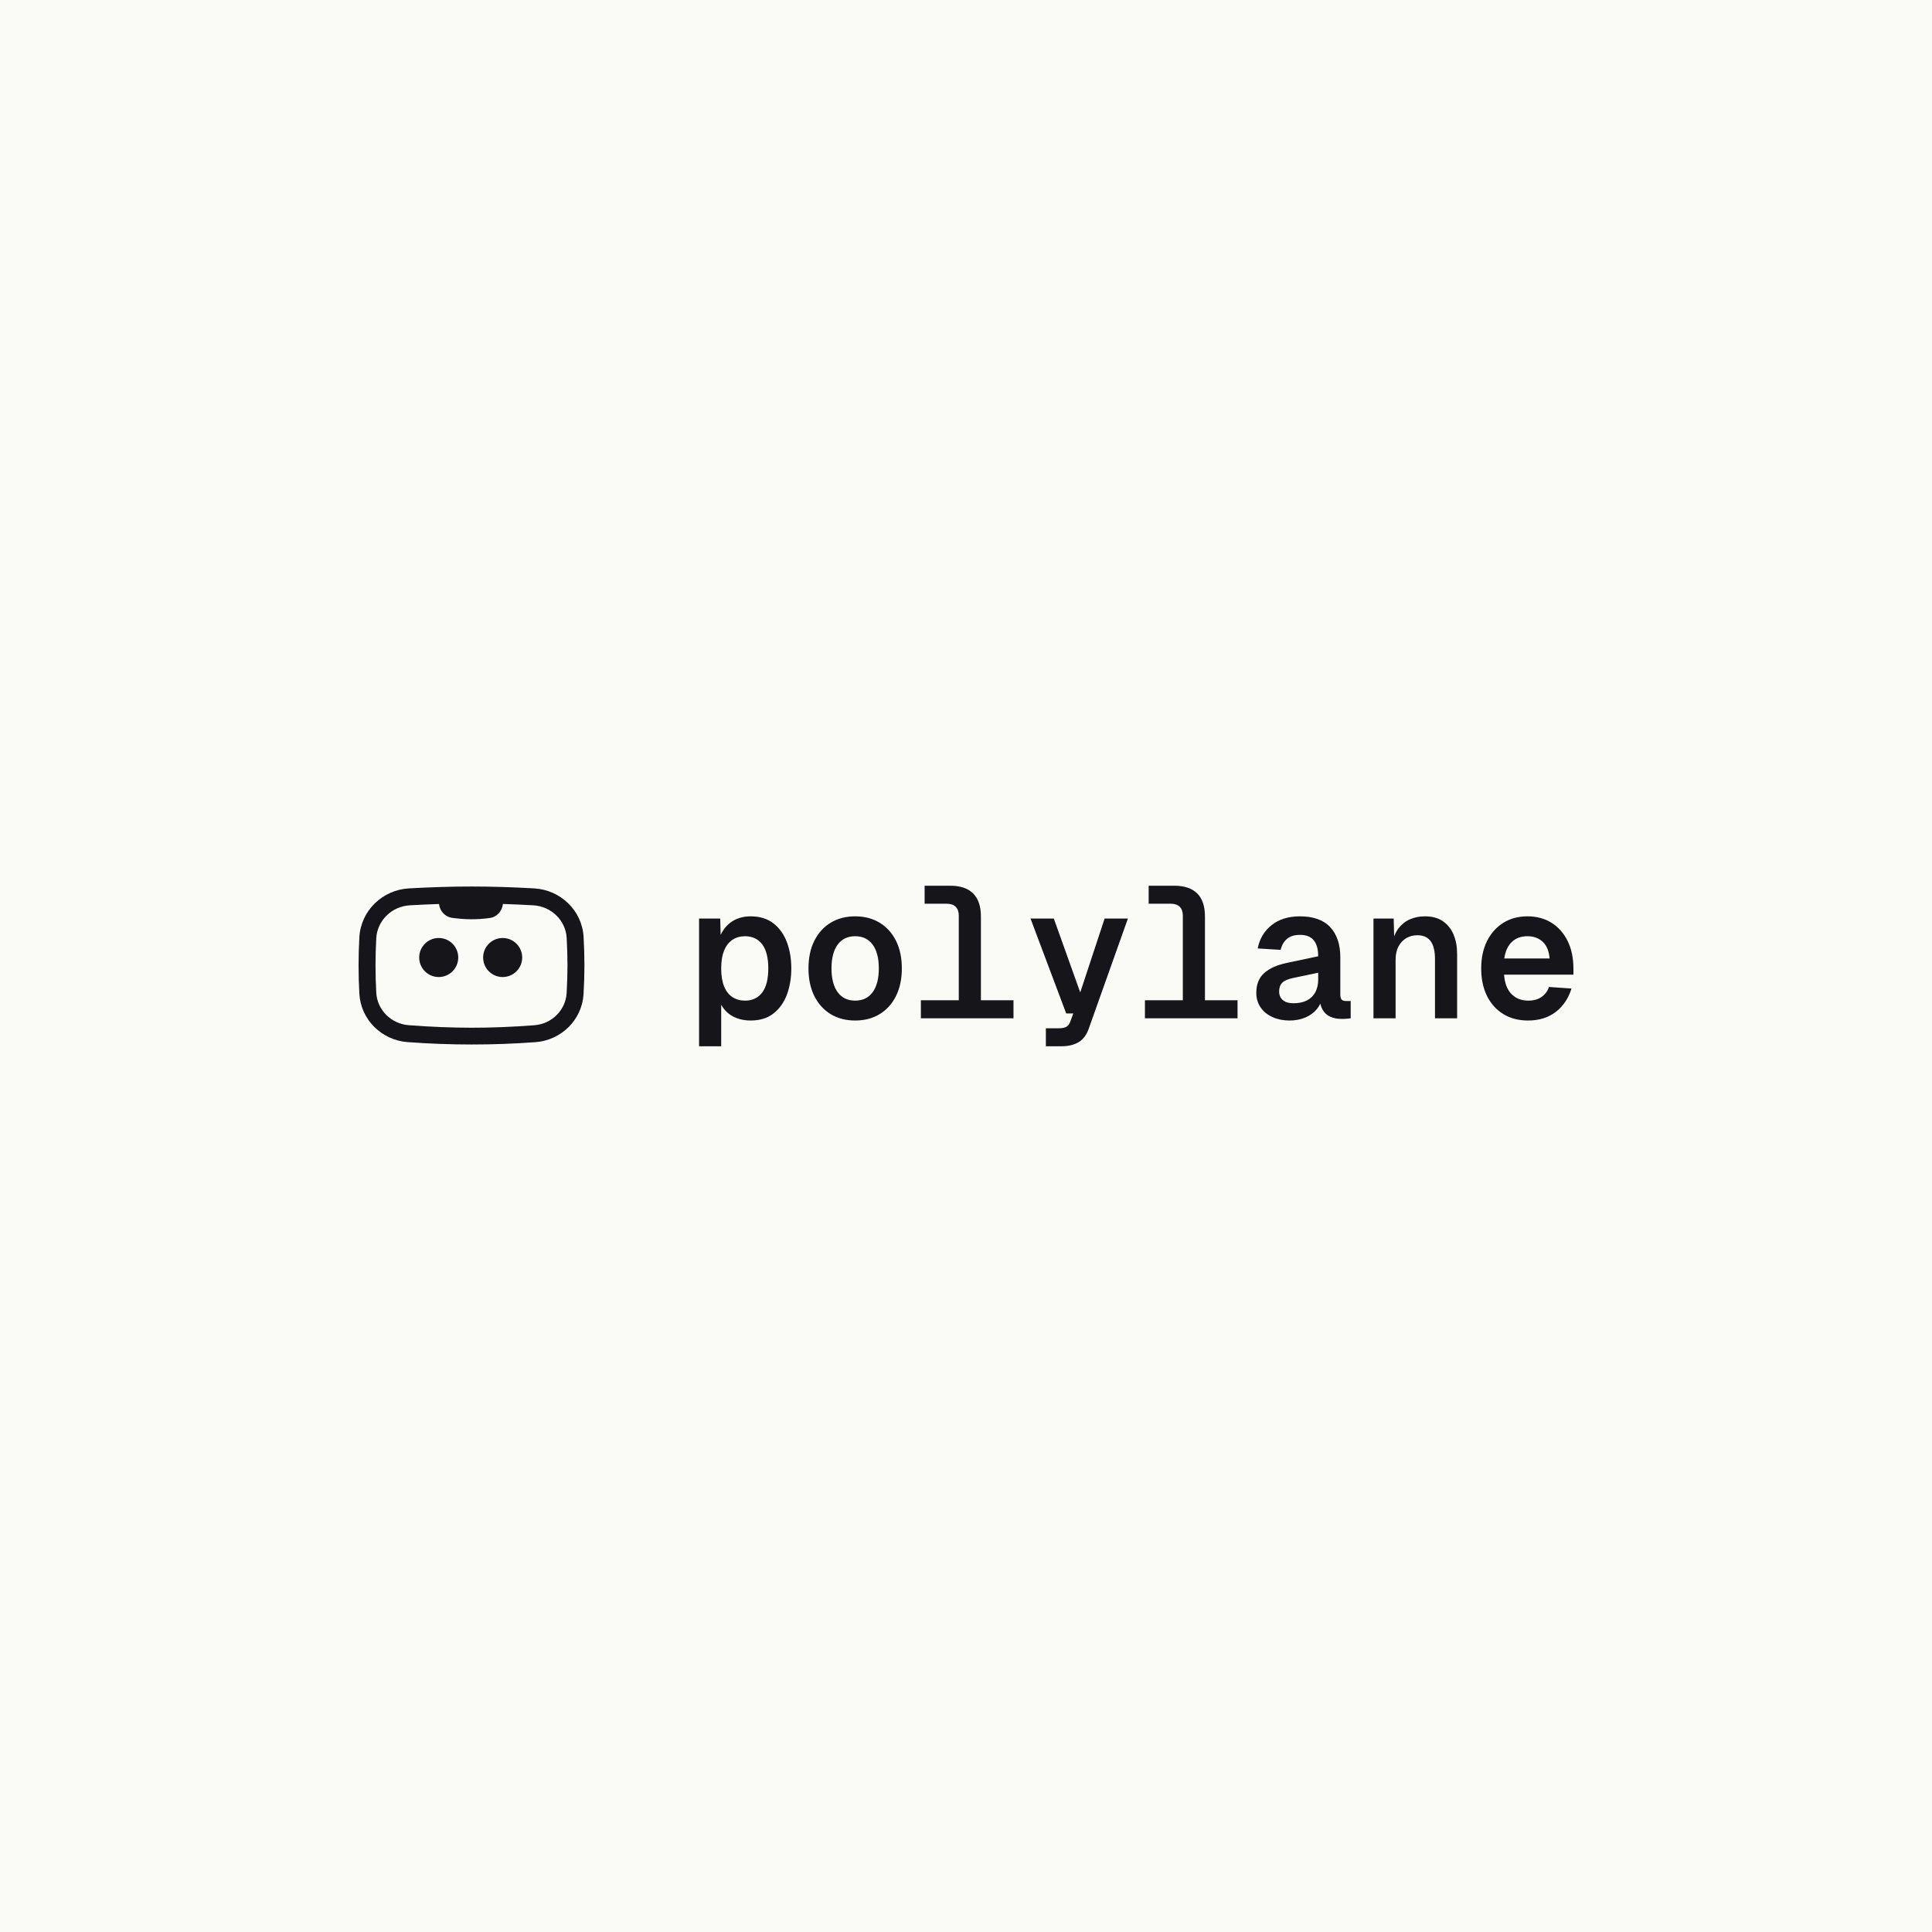
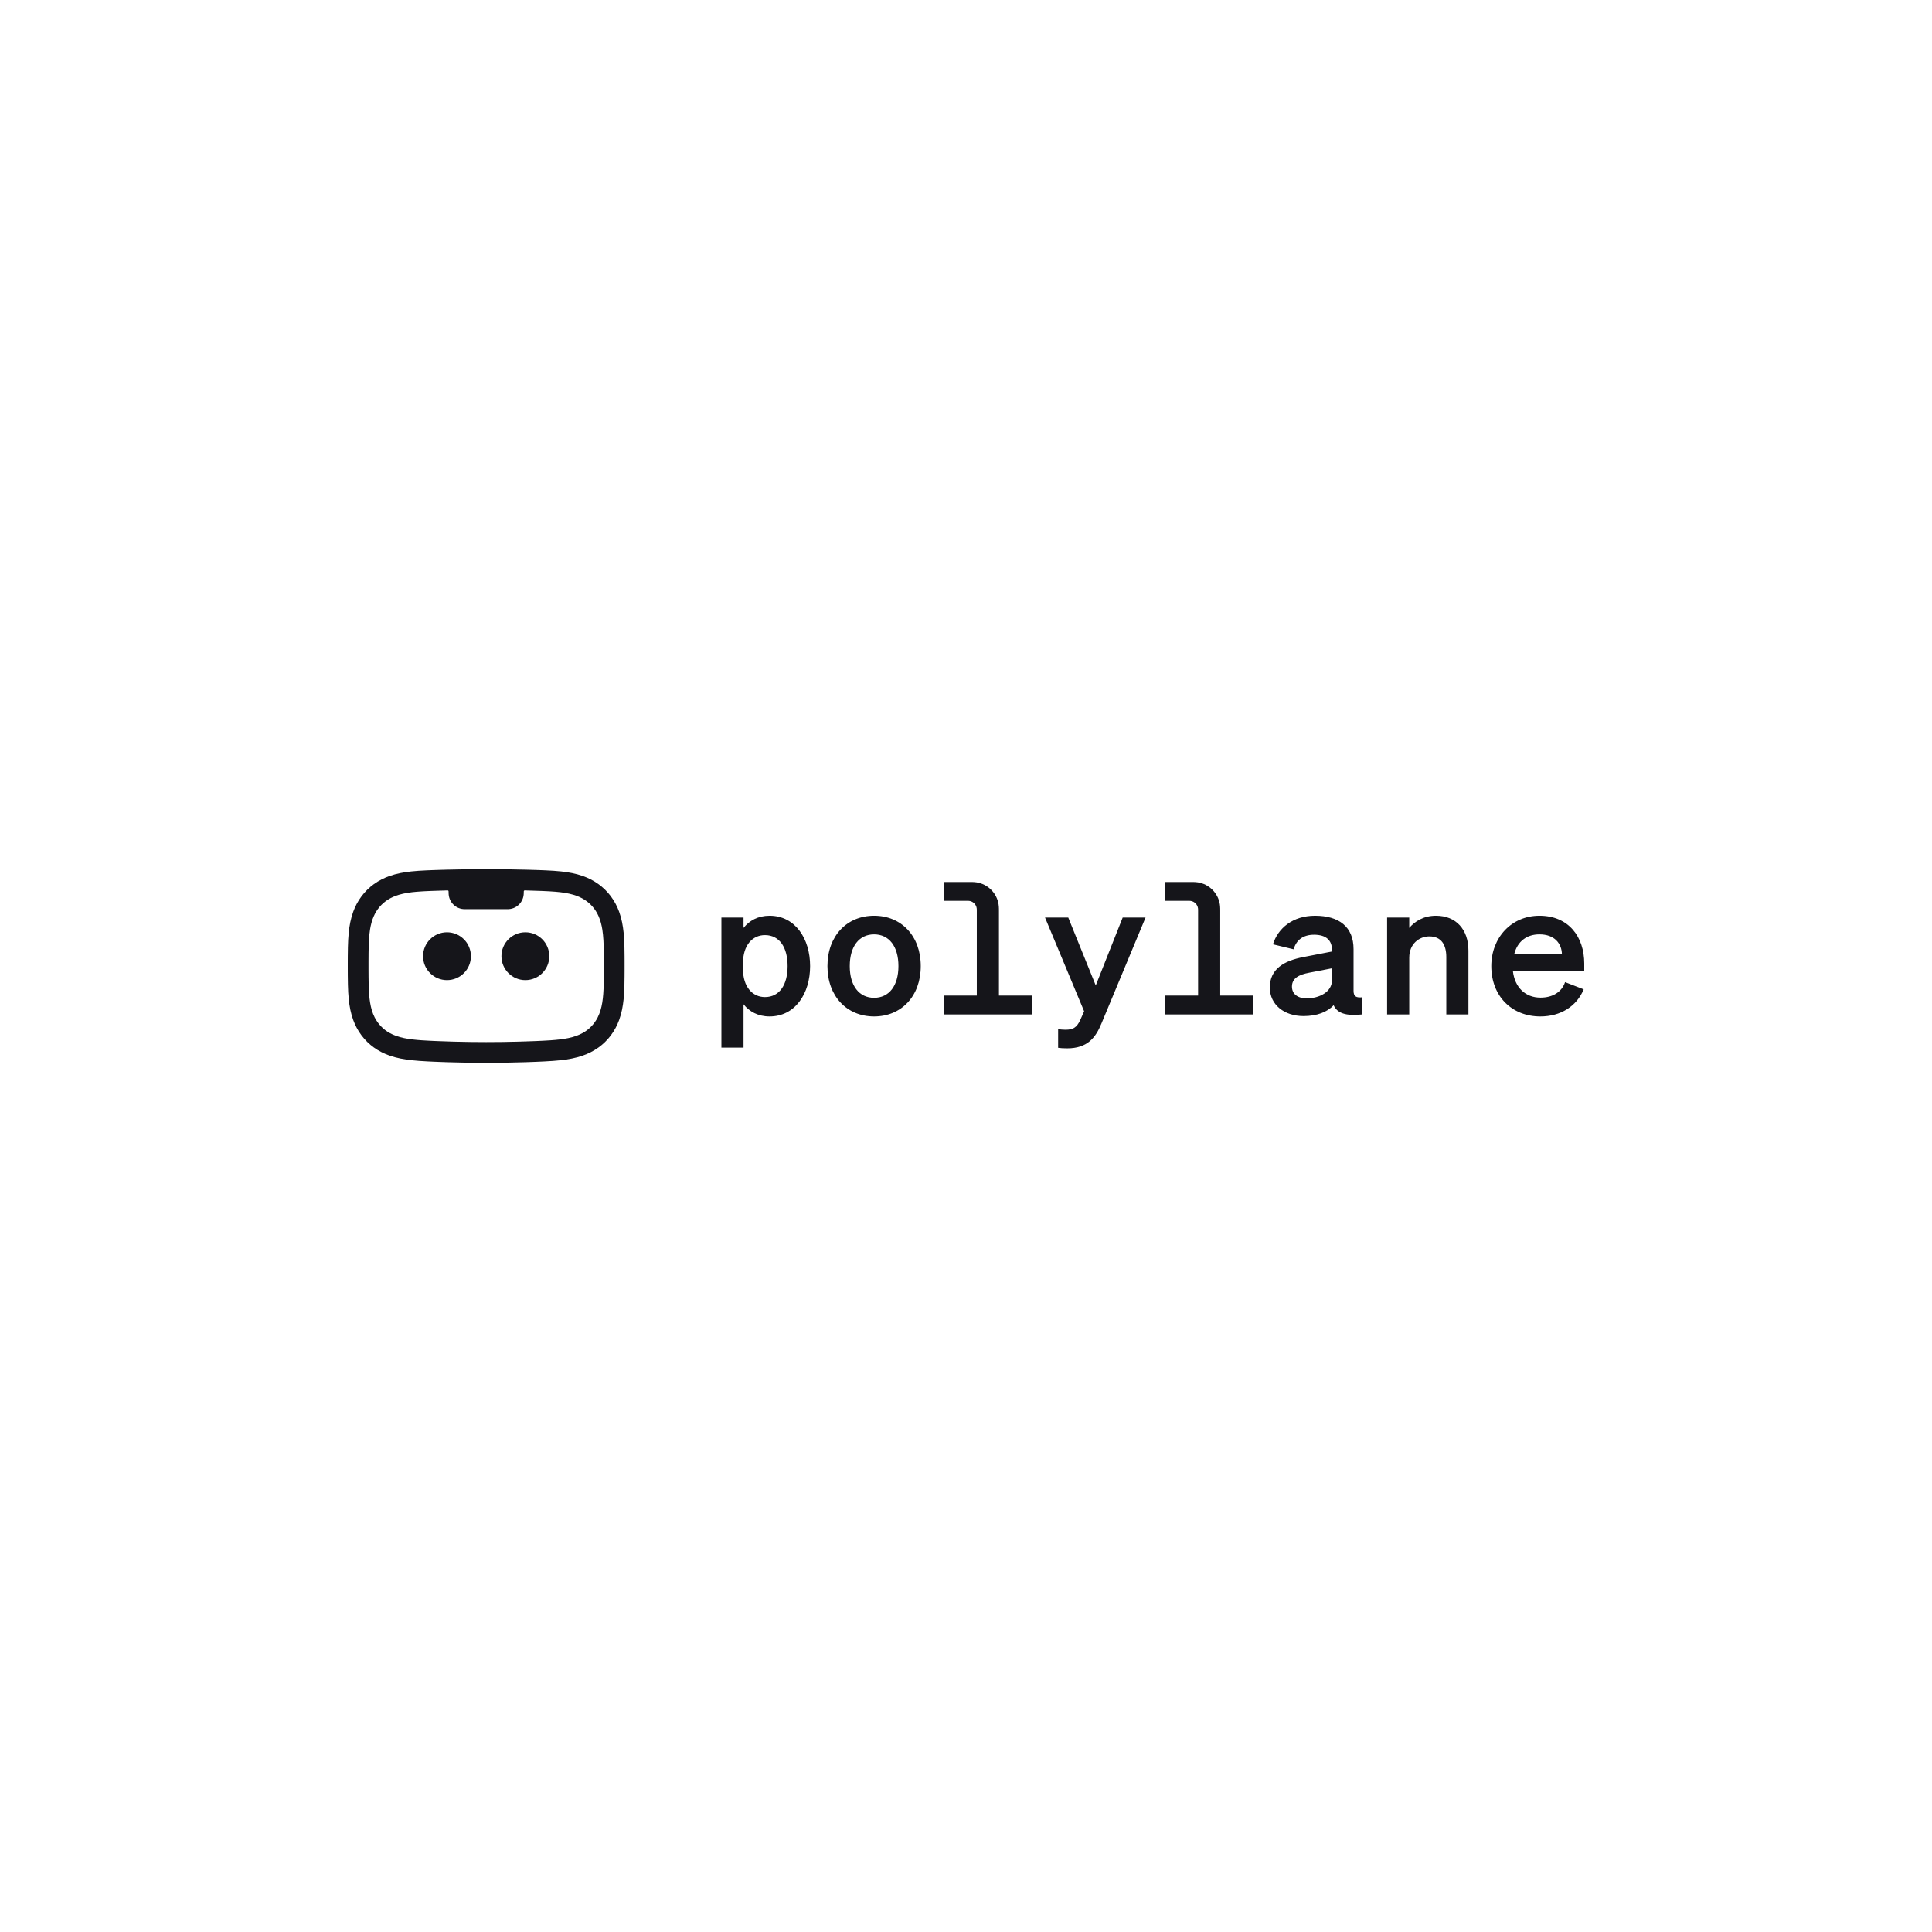
<svg xmlns="http://www.w3.org/2000/svg" width="512" height="512" viewBox="0 0 512 512" fill="none">
-   <rect width="512" height="512" fill="#fafaf7" />
-   <g transform="translate(76.635,207.163) scale(1.237)">
-     <g transform="translate(13.281,16.399) scale(0.072067) translate(-120,-120)">
-       <path fill="#15151a" fill-rule="evenodd" d="M381.142 255.979C353.262 256.882 324.664 258.165 294.739 259.828C240.319 262.852 197.432 305.379 194.635 357.744C191.659 413.446 191.596 463.816 194.618 519.68C197.379 570.729 238.619 612.379 291.522 616.294C424.628 626.144 531.099 626.37 664.216 616.432C716.652 612.517 757.575 571.322 760.527 520.692C763.828 464.081 763.824 413.076 760.619 356.673C757.677 304.896 715.104 262.861 661.009 259.838C629.813 258.094 600.063 256.769 571.071 255.861C568.898 277.025 553.17 294.761 531.729 297.623C492.693 302.833 460.623 302.444 420.534 297.184C399.233 294.389 383.392 276.96 381.142 255.979ZM291.944 209.528C212.897 213.921 148.553 276.001 144.329 355.057C141.26 412.512 141.192 464.688 144.314 522.401C148.496 599.706 210.597 660.82 287.804 666.534C414.174 675.899 540.788 676.041 667.966 666.669C744.641 660.945 806.343 600.383 810.819 523.625C814.234 465.063 814.229 412.124 810.915 353.815C806.453 275.298 742.341 213.928 663.821 209.539C531.36 202.135 424.263 202.176 291.944 209.528Z" />
-       <path fill="#15151a" d="M438.296 415.062C438.296 447.11 412.316 473.09 380.269 473.09C348.221 473.09 322.242 447.11 322.242 415.062C322.242 383.015 348.221 357.035 380.269 357.035C412.316 357.035 438.296 383.015 438.296 415.062Z" />
-       <path fill="#15151a" d="M570.358 473.09C602.405 473.09 628.385 447.11 628.385 415.062C628.385 383.015 602.405 357.035 570.358 357.035C538.31 357.035 512.331 383.015 512.331 415.062C512.331 447.11 538.31 473.09 570.358 473.09Z" />
+   <rect width="512" height="512" fill="#FFFFFF" />
+   <g transform="translate(92.16,230.3436) scale(1.062378)">
+     <g transform="translate(-2.26268,-6.891182) scale(0.1028535) translate(-120,-137)">
+       <path fill-rule="evenodd" fill="#15151A" d="M477.7 204 C445.544 204 413.389 204.422 381.244 205.265 C377.111 205.373 372.989 205.488 368.881 205.61 C367.074 205.664 364.93 205.728 362.524 205.804 C360.719 205.86 358.819 205.921 356.873 205.985 C354.371 206.068 352.248 206.14 350.516 206.201 C348.415 206.275 346.539 206.343 344.866 206.406 C340.929 206.554 337.306 206.701 333.924 206.851 C320.156 207.462 307.784 208.237 296.201 209.469 C278.037 211.401 260.207 214.627 243.091 220.698 C230.602 225.128 217.566 231.401 204.993 240.548 C200.227 244.016 194.764 248.452 189.112 254.027 C184.155 258.916 179.577 264.164 175.416 269.719 C166.085 282.176 159.715 295.026 155.255 307.248 C149.21 323.815 146.071 340.885 144.355 357.894 C143.228 369.062 142.661 380.726 142.362 393.171 C142.202 399.814 142.111 406.995 142.06 415.066 C142.04 418.154 142.022 421.974 142.011 426.767 C142.003 430.323 141.999 434.259 142 438.377 C142.002 442.938 142.009 447.149 142.02 450.782 C142.036 455.801 142.057 459.759 142.08 462.932 C142.138 470.918 142.234 478.021 142.398 484.593 C142.707 496.983 143.283 508.594 144.421 519.712 C146.148 536.569 149.292 553.496 155.331 569.93 C159.758 581.977 166.126 594.808 175.548 607.299 C179.751 612.872 184.378 618.131 189.387 623.024 C191.848 625.428 194.394 627.736 197.02 629.945 C199.746 632.238 202.378 634.273 204.857 636.071 C217.59 645.309 230.832 651.618 243.548 656.067 C260.756 662.088 278.771 665.321 297.331 667.324 C309.06 668.589 321.848 669.454 336.678 670.203 C339.809 670.361 343.667 670.546 348.394 670.756 C352.318 670.93 356.192 671.092 359.749 671.234 C367.835 671.559 375.653 671.839 383.19 672.081 C415.773 673.129 447.301 673.6 477.7 673.6 C508.099 673.6 539.627 673.129 572.21 672.081 C579.747 671.839 587.565 671.559 595.651 671.234 C599.208 671.092 603.082 670.93 607.006 670.756 C611.733 670.546 615.591 670.361 618.722 670.203 C633.552 669.454 646.34 668.589 658.069 667.324 C676.629 665.321 694.644 662.088 711.852 656.067 C724.568 651.618 737.81 645.309 750.543 636.071 C753.022 634.273 755.654 632.238 758.38 629.945 C761.006 627.736 763.552 625.428 766.013 623.024 C771.022 618.131 775.649 612.872 779.852 607.299 C789.274 594.808 795.642 581.977 800.069 569.93 C806.108 553.496 809.252 536.569 810.979 519.712 C812.117 508.594 812.693 496.983 813.002 484.593 C813.166 478.021 813.262 470.918 813.32 462.932 C813.343 459.759 813.364 455.801 813.38 450.782 C813.391 447.149 813.398 442.938 813.4 438.377 C813.401 434.259 813.397 430.323 813.389 426.767 C813.378 421.974 813.36 418.154 813.34 415.066 C813.289 406.995 813.198 399.814 813.038 393.171 C812.739 380.726 812.172 369.062 811.045 357.894 C809.329 340.885 806.19 323.815 800.145 307.248 C795.685 295.026 789.315 282.176 779.984 269.719 C775.823 264.164 771.245 258.916 766.288 254.027 C760.636 248.452 755.173 244.016 750.407 240.548 C737.834 231.401 724.798 225.128 712.309 220.698 C695.193 214.627 677.363 211.401 659.199 209.469 C647.616 208.237 635.244 207.462 621.476 206.851 C618.094 206.701 614.471 206.554 610.534 206.406 C608.861 206.343 606.985 206.275 604.884 206.201 C603.152 206.14 601.029 206.068 598.527 205.985 C596.581 205.921 594.681 205.86 592.876 205.804 C590.47 205.728 588.326 205.664 586.519 205.61 C582.411 205.488 578.289 205.373 574.156 205.265 C542.011 204.422 509.856 204 477.7 204 Z M477.7 301 C461.65 301 445.613 300.998 429.565 301 C429.067 301 428.866 301 428.689 301 C428.407 301 428.175 301 427.967 301 C427.636 301 427.333 300.999 427.046 300.998 C426.606 300.997 426.191 300.994 425.791 300.989 C425.285 300.983 424.795 300.973 424.309 300.956 C423.594 300.932 422.883 300.893 422.147 300.831 C421.137 300.746 419.871 300.601 418.419 300.335 C415.905 299.876 413.45 299.17 411.087 298.232 C406.34 296.347 402.01 293.541 398.349 289.974 C394.661 286.38 391.727 282.087 389.718 277.35 C388.725 275.009 387.963 272.571 387.445 270.07 C387.133 268.561 386.957 267.257 386.851 266.24 C386.774 265.503 386.72 264.793 386.68 264.083 C386.651 263.573 386.629 263.052 386.609 262.501 C386.583 261.747 386.557 260.802 386.508 258.954 C386.504 258.787 386.502 258.716 386.5 258.654 C386.499 258.607 386.498 258.568 386.497 258.534 C386.496 258.488 386.495 258.444 386.493 258.402 C386.492 258.352 386.49 258.304 386.488 258.258 C386.486 258.2 386.484 258.144 386.481 258.09 C386.478 258.02 386.474 257.952 386.469 257.886 C386.463 257.797 386.455 257.709 386.444 257.624 C386.431 257.512 386.413 257.402 386.388 257.293 C386.354 257.139 386.306 256.982 386.237 256.825 C386.186 256.709 386.117 256.58 386.025 256.45 C385.945 256.338 385.856 256.235 385.758 256.142 C385.658 256.047 385.547 255.96 385.426 255.885 C385.295 255.803 385.167 255.743 385.051 255.699 C384.887 255.636 384.723 255.596 384.564 255.57 C384.45 255.551 384.335 255.539 384.219 255.532 C384.132 255.526 384.045 255.523 383.955 255.521 C383.885 255.52 383.813 255.52 383.739 255.52 C383.681 255.521 383.621 255.522 383.559 255.523 C383.509 255.524 383.457 255.525 383.403 255.526 C383.362 255.527 383.315 255.528 383.257 255.53 C383.197 255.531 383.124 255.533 382.905 255.539 C368.67 255.904 354.073 256.377 342.657 256.835 C329.934 257.345 319.082 257.921 309.273 258.755 C293.361 260.109 278.954 262.252 265.912 266.154 C256.3 269.03 247.331 272.892 239.086 278.16 C235.815 280.251 232.173 282.872 228.412 286.156 C225.18 288.976 222.153 292.03 219.356 295.292 C216.031 299.17 213.444 302.861 211.456 306.035 C209.046 309.883 206.939 313.89 205.099 318.057 C200.679 328.069 197.852 338.881 196.015 350.392 C193.452 366.455 192.693 384.652 192.436 406.482 C192.375 411.64 192.332 417.914 192.311 426.159 C192.296 432.04 192.293 439.005 192.307 446.121 C192.311 448.231 192.316 450.011 192.32 451.39 C192.326 453.261 192.333 454.888 192.34 456.289 C192.357 459.917 192.378 463.119 192.405 466.015 C192.463 472.403 192.551 478.249 192.689 483.675 C193.49 515.285 196.181 541.615 207.27 563.459 C209.316 567.49 211.63 571.332 214.236 574.997 C216.746 578.526 219.498 581.849 222.465 584.946 C225.922 588.556 229.279 591.449 232.219 593.723 C235.649 596.376 239.259 598.765 243.056 600.912 C264.184 612.857 290.186 616.788 321.667 618.944 C327.065 619.314 332.973 619.656 339.561 619.987 C342.215 620.12 345.393 620.273 349.218 620.445 C351.409 620.544 354.773 620.692 358.962 620.864 C375.289 621.537 389.116 621.962 398.445 622.218 C425.729 622.966 452.172 623.3 477.7 623.3 C503.228 623.3 529.671 622.966 556.955 622.218 C566.284 621.962 580.111 621.537 596.438 620.864 C600.627 620.692 603.991 620.544 606.182 620.445 C610.007 620.273 613.185 620.12 615.839 619.987 C622.427 619.656 628.335 619.314 633.733 618.944 C665.214 616.788 691.216 612.857 712.344 600.912 C716.141 598.765 719.751 596.376 723.181 593.723 C726.121 591.449 729.478 588.556 732.935 584.946 C735.902 581.849 738.654 578.526 741.164 574.997 C743.77 571.332 746.084 567.49 748.13 563.459 C759.219 541.615 761.91 515.285 762.711 483.675 C762.849 478.249 762.937 472.403 762.995 466.015 C763.022 463.119 763.043 459.917 763.06 456.289 C763.067 454.888 763.074 453.261 763.08 451.39 C763.084 450.011 763.089 448.231 763.093 446.121 C763.107 439.005 763.104 432.04 763.089 426.159 C763.068 417.914 763.025 411.64 762.964 406.482 C762.707 384.652 761.948 366.455 759.385 350.392 C757.548 338.881 754.721 328.069 750.301 318.057 C748.461 313.89 746.354 309.883 743.944 306.035 C741.956 302.861 739.369 299.17 736.044 295.292 C733.247 292.03 730.22 288.976 726.988 286.156 C723.227 282.872 719.585 280.251 716.314 278.16 C708.069 272.892 699.1 269.03 689.488 266.154 C676.446 262.252 662.039 260.109 646.127 258.755 C636.318 257.921 625.466 257.345 612.743 256.835 C601.327 256.377 586.73 255.904 572.495 255.539 C572.276 255.533 572.203 255.531 572.143 255.53 C572.085 255.528 572.038 255.527 571.997 255.526 C571.943 255.525 571.891 255.524 571.841 255.523 C571.779 255.522 571.719 255.521 571.661 255.52 C571.587 255.52 571.515 255.52 571.445 255.521 C571.355 255.523 571.268 255.526 571.181 255.532 C571.065 255.539 570.95 255.551 570.836 255.57 C570.677 255.596 570.513 255.636 570.349 255.699 C570.233 255.743 570.105 255.803 569.974 255.885 C569.853 255.96 569.742 256.047 569.642 256.142 C569.544 256.235 569.455 256.338 569.375 256.45 C569.283 256.58 569.214 256.709 569.163 256.825 C569.094 256.982 569.046 257.139 569.012 257.293 C568.987 257.402 568.969 257.512 568.956 257.624 C568.945 257.709 568.937 257.797 568.931 257.886 C568.926 257.952 568.922 258.02 568.919 258.09 C568.916 258.144 568.914 258.2 568.912 258.258 C568.91 258.304 568.908 258.352 568.907 258.402 C568.905 258.444 568.904 258.488 568.903 258.534 C568.902 258.568 568.901 258.607 568.9 258.654 C568.898 258.716 568.896 258.787 568.892 258.954 C568.843 260.802 568.817 261.747 568.791 262.501 C568.771 263.052 568.749 263.573 568.72 264.083 C568.68 264.793 568.626 265.503 568.549 266.24 C568.443 267.257 568.267 268.561 567.955 270.07 C567.437 272.571 566.675 275.009 565.682 277.35 C563.673 282.087 560.739 286.38 557.051 289.974 C553.39 293.541 549.06 296.347 544.313 298.232 C541.95 299.17 539.495 299.876 536.981 300.335 C535.529 300.601 534.263 300.746 533.253 300.831 C532.517 300.893 531.806 300.932 531.091 300.956 C530.605 300.973 530.115 300.983 529.609 300.989 C529.209 300.994 528.794 300.997 528.354 300.998 C528.067 300.999 527.764 301 527.433 301 C527.225 301 526.993 301 526.711 301 C526.534 301 526.333 301 525.835 301 C509.787 300.998 493.75 301 477.7 301 Z" />
+       <path fill="#15151A" d="M440.683 415.062 C440.683 447.110 414.702 473.090 382.656 473.090 C350.608 473.090 324.629 447.110 324.629 415.062 C324.629 383.015 350.608 357.035 382.656 357.035 C414.702 357.035 440.683 383.015 440.683 415.062 Z" />
+       <path fill="#15151A" d="M572.745 473.090 C604.792 473.090 630.772 447.110 630.772 415.062 C630.772 383.015 604.792 357.035 572.745 357.035 C540.697 357.035 514.717 383.015 514.717 415.062 C514.717 447.110 540.697 473.090 572.745 473.090 Z" />
    </g>
-     <path transform="translate(85.254,50.68)" d="M2.56 6V-21.36H7.09L7.22 -16.46L6.72 -16.7Q7.54 -19.2 9.31 -20.52Q11.08 -21.84 13.62 -21.84Q16.57 -21.84 18.5 -20.33Q20.43 -18.82 21.38 -16.29Q22.32 -13.76 22.32 -10.68Q22.32 -7.62 21.38 -5.08Q20.43 -2.54 18.5 -1.03Q16.57 0.48 13.62 0.48Q11.94 0.48 10.56 -0.06Q9.18 -0.59 8.22 -1.62Q7.26 -2.66 6.75 -4.16L7.3 -4.7V6ZM12.4 -3.78Q14.76 -3.78 16.08 -5.51Q17.39 -7.25 17.39 -10.68Q17.39 -14.11 16.08 -15.85Q14.76 -17.58 12.4 -17.58Q10.88 -17.58 9.73 -16.83Q8.58 -16.08 7.94 -14.54Q7.3 -13.01 7.3 -10.68Q7.3 -8.35 7.93 -6.82Q8.56 -5.28 9.72 -4.53Q10.88 -3.78 12.4 -3.78Z M36 0.48Q33 0.48 30.75 -0.89Q28.5 -2.26 27.25 -4.77Q26 -7.29 26 -10.67Q26 -14.1 27.25 -16.6Q28.5 -19.1 30.75 -20.47Q33 -21.84 36 -21.84Q39 -21.84 41.25 -20.47Q43.5 -19.1 44.75 -16.6Q46 -14.1 46 -10.68Q46 -7.29 44.75 -4.77Q43.5 -2.26 41.25 -0.89Q39 0.48 36 0.48ZM36 -3.78Q38.42 -3.78 39.75 -5.59Q41.07 -7.4 41.07 -10.69Q41.07 -13.98 39.75 -15.78Q38.42 -17.58 36 -17.58Q33.58 -17.58 32.25 -15.78Q30.93 -13.98 30.93 -10.69Q30.93 -7.4 32.25 -5.59Q33.58 -3.78 36 -3.78Z M58.2 -1.36V-21.98Q58.2 -23.22 57.54 -23.88Q56.87 -24.54 55.64 -24.54H50.88V-28.4H56.34Q59.62 -28.4 61.28 -26.74Q62.94 -25.08 62.94 -21.81V-1.36ZM50.08 0V-3.86H69.92V0Z M76.86 6V2.14H79.61Q80.68 2.14 81.24 1.83Q81.81 1.51 82.09 0.7L82.74 -1.04H81.21L73.57 -21.36H78.56L84.22 -5.54L89.44 -21.36H94.43L86.07 2.15Q85.36 4.21 83.9 5.1Q82.45 6 80.09 6Z M106.2 -1.36V-21.98Q106.2 -23.22 105.54 -23.88Q104.87 -24.54 103.64 -24.54H98.88V-28.4H104.34Q107.62 -28.4 109.28 -26.74Q110.94 -25.08 110.94 -21.81V-1.36ZM98.08 0V-3.86H117.92V0Z M129.04 0.48Q127.06 0.48 125.44 -0.24Q123.82 -0.96 122.88 -2.3Q121.94 -3.64 121.94 -5.47Q121.94 -8.19 123.64 -9.7Q125.34 -11.21 128.53 -11.87L135.2 -13.28Q135.2 -15.54 134.25 -16.7Q133.3 -17.87 131.31 -17.87Q129.5 -17.87 128.5 -17Q127.5 -16.14 127.16 -14.66L122.24 -14.96Q122.84 -18.06 125.21 -19.95Q127.58 -21.84 131.25 -21.84Q135.62 -21.84 137.78 -19.52Q139.94 -17.19 139.94 -13.04V-5.07Q139.94 -4.29 140.24 -3.99Q140.54 -3.7 141.12 -3.7H142.16V0Q141.92 0.04 141.38 0.09Q140.83 0.14 140.27 0.14Q138.75 0.14 137.69 -0.38Q136.63 -0.9 136.08 -1.95Q135.53 -3 135.47 -4.54H136.08Q135.86 -3.12 134.92 -1.97Q133.97 -0.82 132.46 -0.17Q130.94 0.48 129.04 0.48ZM129.89 -3.22Q131.62 -3.22 132.8 -3.83Q133.98 -4.44 134.59 -5.59Q135.2 -6.74 135.2 -8.3V-9.76L129.87 -8.64Q128.18 -8.3 127.5 -7.62Q126.83 -6.94 126.83 -5.76Q126.83 -4.57 127.63 -3.89Q128.42 -3.22 129.89 -3.22Z M147.04 0V-21.36H151.37L151.52 -15.66L151.02 -15.94Q151.41 -17.96 152.41 -19.27Q153.42 -20.58 154.87 -21.21Q156.33 -21.84 158.05 -21.84Q160.41 -21.84 161.92 -20.79Q163.44 -19.74 164.2 -17.93Q164.96 -16.12 164.96 -13.8V0H160.22V-12.66Q160.22 -15.26 159.29 -16.52Q158.35 -17.79 156.45 -17.79Q155.16 -17.79 154.1 -17.19Q153.05 -16.58 152.41 -15.41Q151.78 -14.24 151.78 -12.5V0Z M180.14 0.48Q177.14 0.48 174.88 -0.89Q172.62 -2.26 171.37 -4.77Q170.12 -7.29 170.12 -10.68Q170.12 -14.02 171.36 -16.53Q172.61 -19.03 174.84 -20.44Q177.06 -21.84 180.05 -21.84Q182.94 -21.84 185.15 -20.48Q187.37 -19.11 188.62 -16.59Q189.88 -14.07 189.88 -10.59V-9.35H175.02Q175.22 -6.62 176.6 -5.2Q177.98 -3.78 180.22 -3.78Q181.92 -3.78 183.06 -4.58Q184.2 -5.38 184.64 -6.71L189.47 -6.37Q188.47 -3.18 186.08 -1.35Q183.68 0.48 180.14 0.48ZM175.06 -12.81H184.78Q184.57 -15.23 183.28 -16.41Q181.99 -17.58 180.02 -17.58Q177.99 -17.58 176.7 -16.37Q175.41 -15.16 175.06 -12.81Z" fill="#15151a" />
+     <g transform="translate(93.20601,3.197) scale(0.046)">
+       <path fill="#15151A" d="M261 729C400 729 481 605 481 456C481 307 400 183 261 183C198 183 151 210 120 249L120 193L0 193L0 898L120 898L120 663C151 702 198 729 261 729ZM117 441C117 342 169 288 236 288C316 288 359 356 359 456C359 556 316 624 236 624C169 624 117 569 117 472L117 441ZM1081 456C1081 293 976 183 828 183C680 183 575 293 575 456C575 619 680 729 828 729C976 729 1081 619 1081 456ZM696 456C696 349 747 284 828 284C909 284 960 349 960 456C960 563 909 628 828 628C747 628 696 563 696 456ZM1207 718L1683 718L1683 616L1505 616L1505 166.481C1505 162.581 1505 160.255 1504.999 158.438C1504.996 153.228 1504.981 148.867 1504.899 144.863C1504.743 137.256 1504.318 129.693 1503.024 121.387C1493.476 60.079 1444.921 11.524 1383.613 1.976C1375.307 0.682 1367.744 0.257 1360.137 0.101C1356.133 0.019 1351.772 0.004 1346.562 0.001C1344.745 0 1342.419 0 1338.519 0L1207 0L1207 102L1330.124 102C1331.414 102 1332.204 102 1332.817 102C1334.504 102.001 1335.945 102.006 1337.272 102.034C1339.758 102.085 1342.235 102.224 1344.957 102.647C1365.189 105.786 1381.214 121.811 1384.353 142.043C1384.776 144.765 1384.915 147.242 1384.966 149.728C1384.994 151.055 1384.999 152.496 1385 154.183C1385 154.796 1385 155.586 1385 156.876L1385 616L1207 616L1207 718ZM2061 767L2300 193L2176 193L2030 561L1881 193L1755 193L1967 701L1946 748C1927 790 1906 801 1866 801C1851 801 1842 800 1826 798L1826 899C1843 901 1850 902 1875 902C1984 902 2029 845 2061 767ZM2407 718L2883 718L2883 616L2705 616L2705 166.481C2705 162.581 2705 160.255 2704.999 158.438C2704.996 153.228 2704.981 148.867 2704.899 144.863C2704.743 137.256 2704.318 129.693 2703.024 121.387C2693.476 60.079 2644.921 11.524 2583.613 1.976C2575.307 0.682 2567.744 0.257 2560.137 0.101C2556.133 0.019 2551.772 0.004 2546.562 0.001C2544.745 0 2542.419 0 2538.519 0L2407 0L2407 102L2530.124 102C2531.414 102 2532.204 102 2532.817 102C2534.504 102.001 2535.945 102.006 2537.272 102.034C2539.758 102.085 2542.235 102.224 2544.957 102.647C2565.189 105.786 2581.214 121.811 2584.353 142.043C2584.776 144.765 2584.915 147.242 2584.966 149.728C2584.994 151.055 2584.999 152.496 2585 154.183C2585 154.796 2585 155.586 2585 156.876L2585 616L2407 616L2407 718ZM3157 727C3228 727 3285 706 3320 668C3339 711 3386 728 3476 718L3476 625C3442 629 3428 620 3428 590L3428 364C3428 243 3349 183 3219 183C3098 183 3018 251 2991 338L3103 365C3118 314 3155 286 3214 286C3281 286 3311 318 3311 368L3311 377L3156 407C3051 427 2974 472 2974 572C2974 666 3053 727 3157 727ZM3311 533C3311 597 3241 631 3174 631C3126 631 3094 608 3094 567C3094 520 3135 502 3187 492L3311 468L3311 533ZM3610 718L3730 718L3730 410C3730 335 3785 295 3839 295C3905 295 3931 342 3931 407L3931 718L4051 718L4051 372C4051 259 3985 183 3875 183C3807 183 3760 214 3730 249L3730 193L3610 193L3610 718ZM4441 729C4551 729 4638 674 4676 582L4575 543C4557 597 4507 627 4442 627C4360 627 4302 572 4292 482L4679 482L4679 442C4679 298 4595 183 4436 183C4284 183 4175 302 4175 456C4175 618 4285 729 4441 729ZM4436 284C4518 284 4557 334 4558 392L4299 392C4317 321 4368 284 4436 284Z" />
+     </g>
  </g>
</svg>
